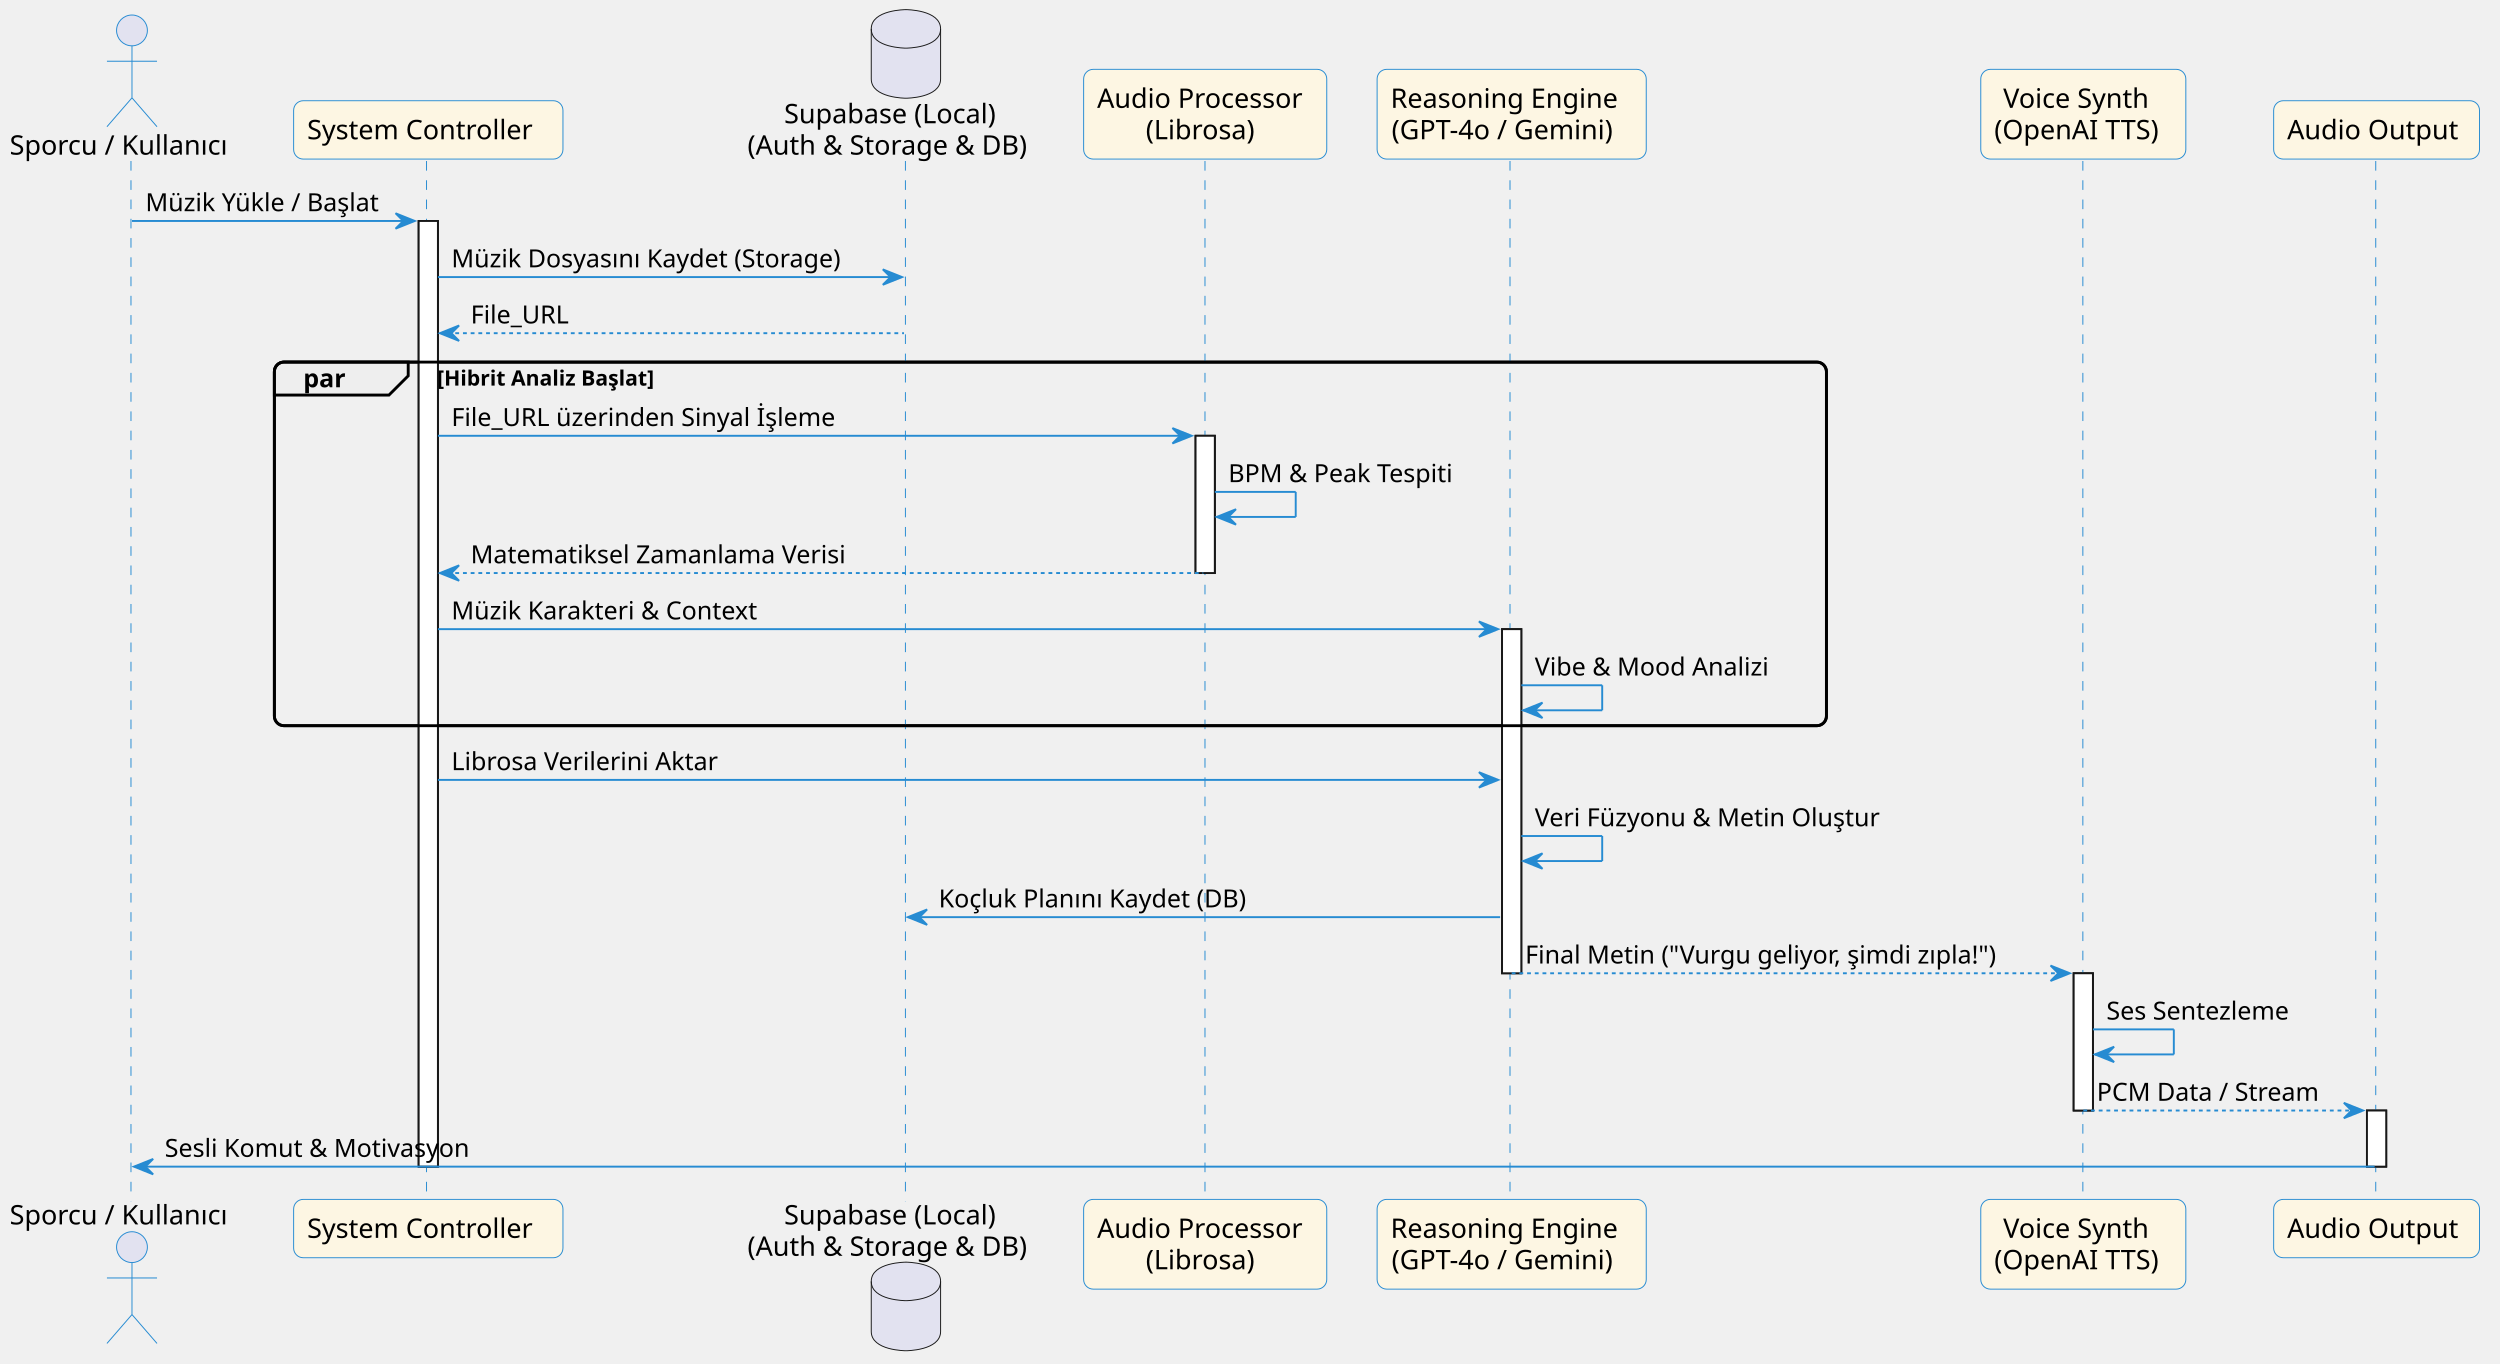
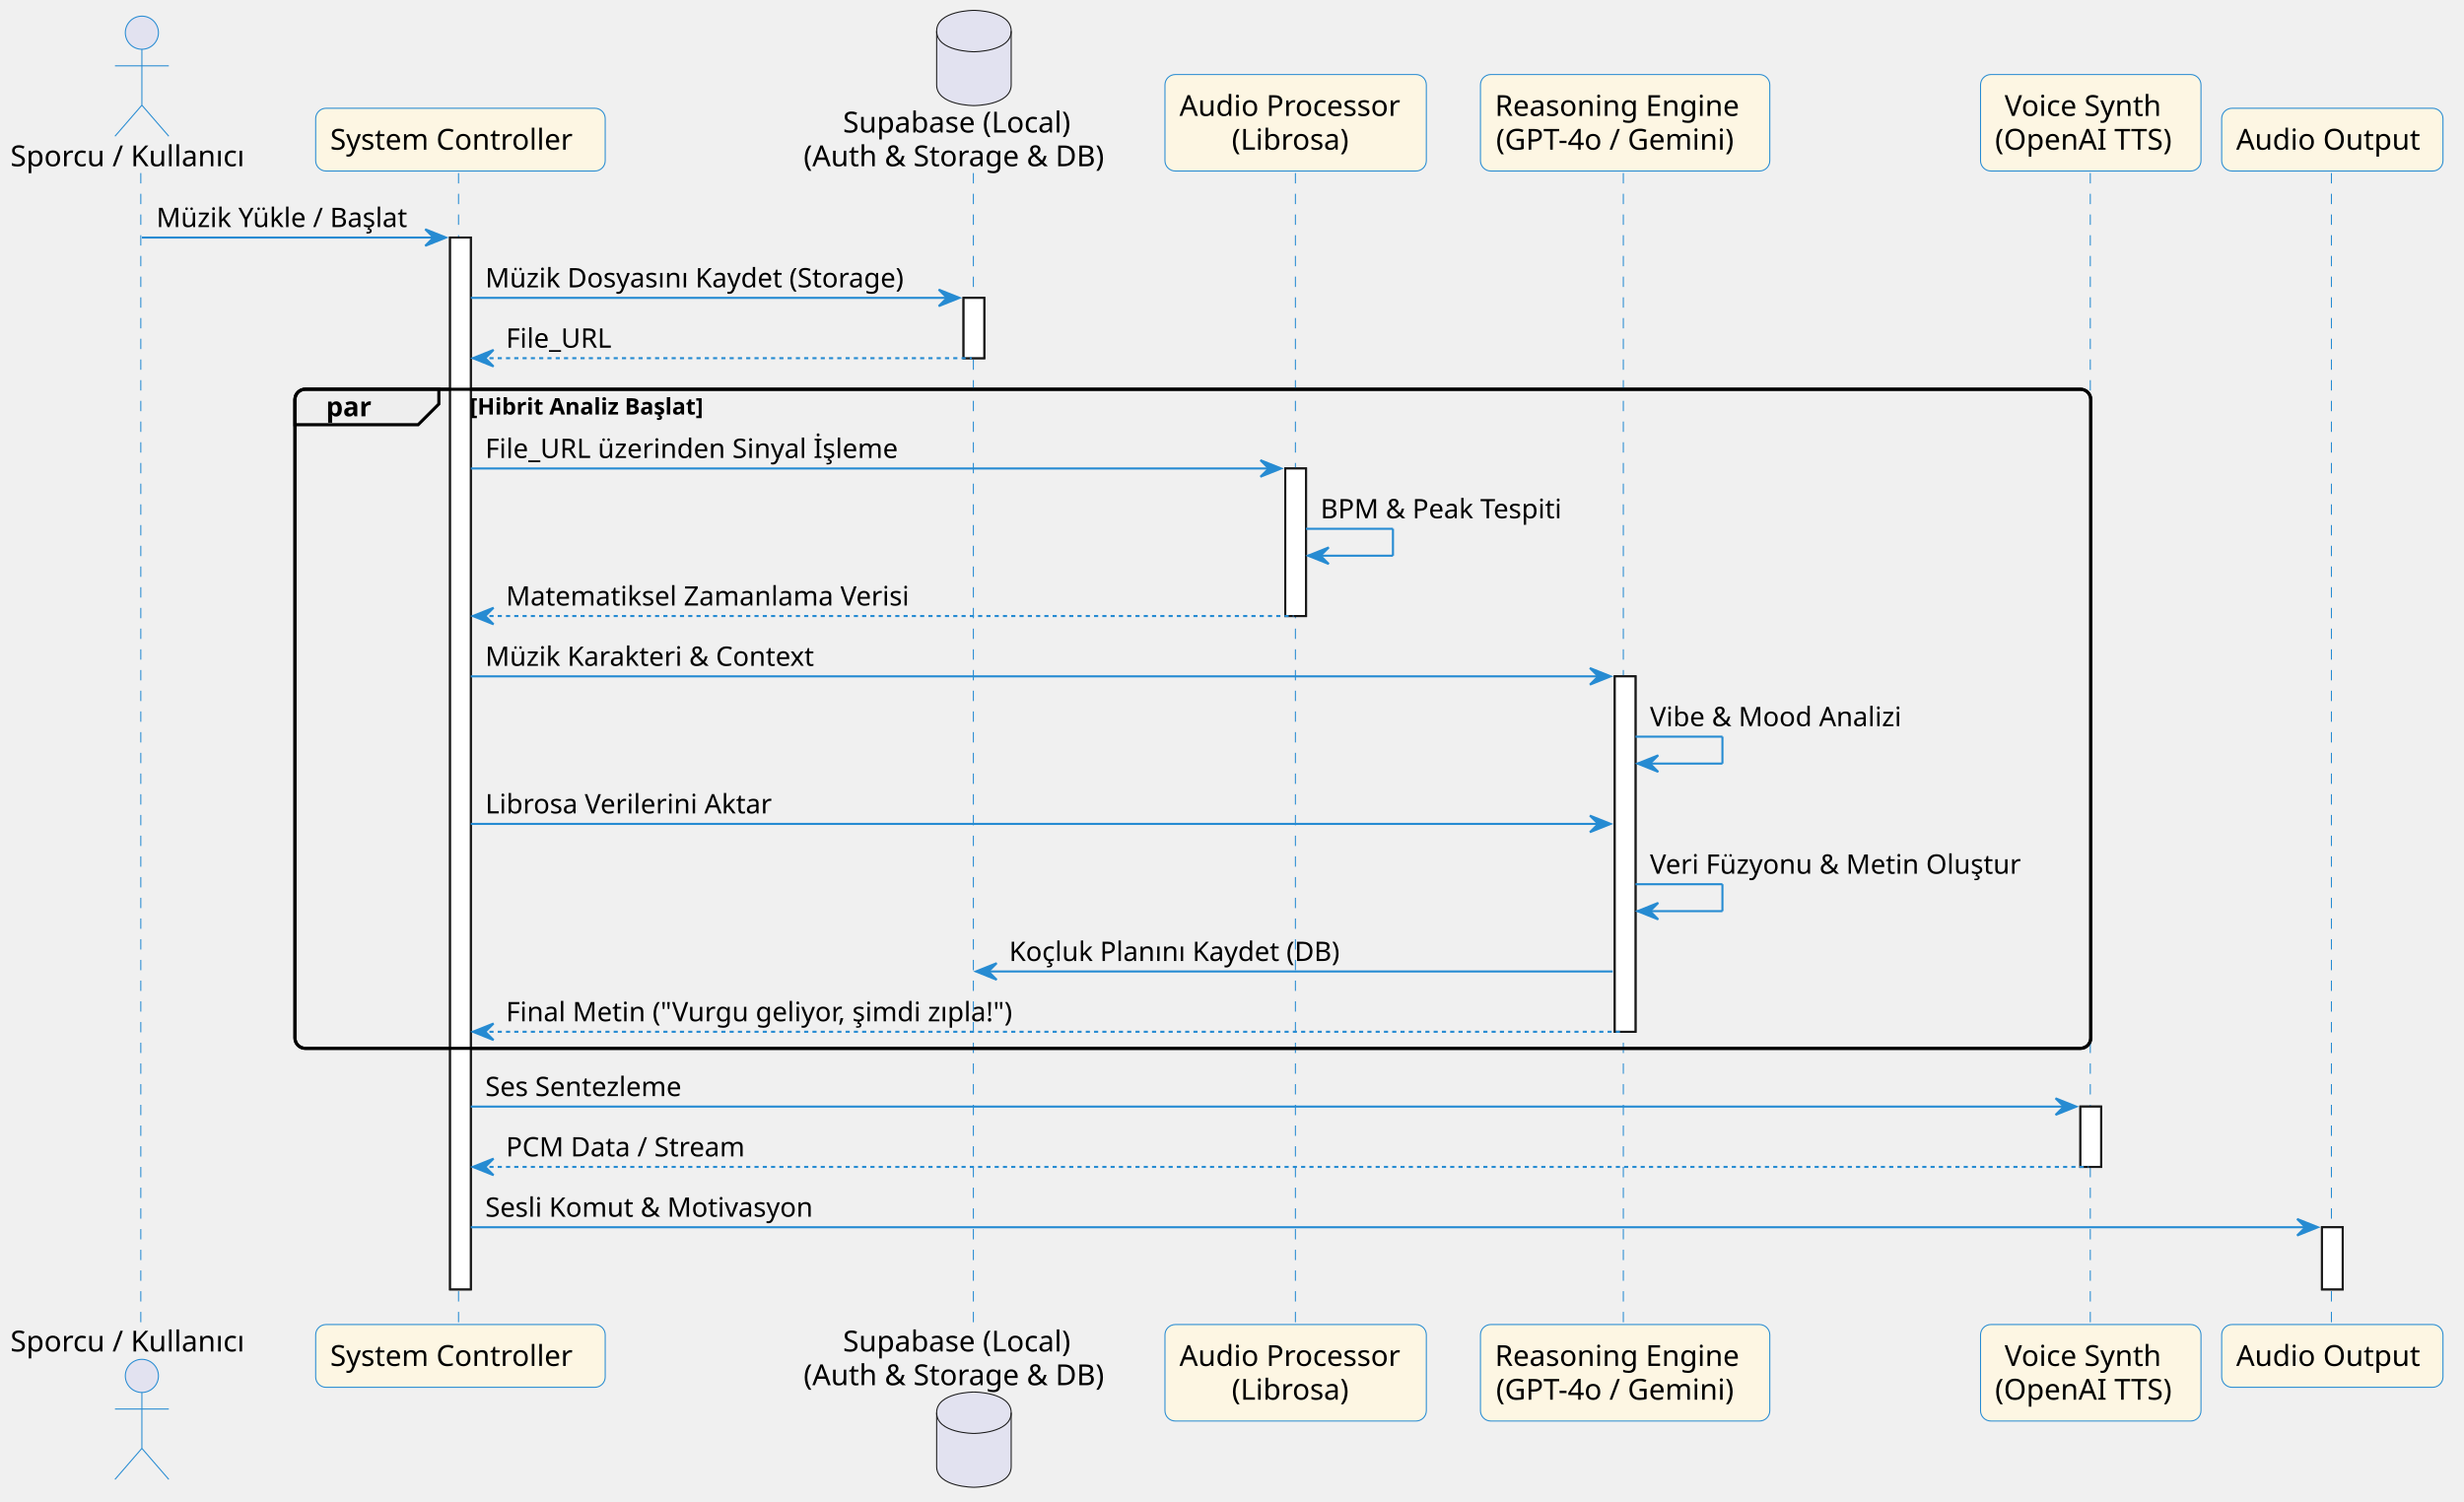
- <svg xmlns="http://www.w3.org/2000/svg" contentStyleType="text/css" data-diagram-type="SEQUENCE" height="708px" preserveAspectRatio="none" style="width:1298px;height:708px;background:#FFFFFF;" version="1.1" viewBox="0 0 1298 708" width="1298px" zoomAndPan="magnify">
+ <svg xmlns="http://www.w3.org/2000/svg" contentStyleType="text/css" data-diagram-type="SEQUENCE" height="725px" preserveAspectRatio="none" style="width:1190px;height:725px;background:#FFFFFF;" version="1.1" viewBox="0 0 1190 725" width="1190px" zoomAndPan="magnify">
  <defs />
  <g>
    <g>
-       <rect fill="#FFFFFF" height="490.992" style="stroke:#181818;stroke-width:1;" width="10" x="217.37" y="114.727" />
+       <rect fill="#FFFFFF" height="507.992" style="stroke:#181818;stroke-width:1;" width="10" x="217.37" y="114.727" />
+     </g>
+     <g>
+       <rect fill="#FFFFFF" height="29.133" style="stroke:#181818;stroke-width:1;" width="10" x="465.357" y="143.859" />
    </g>
    <g>
      <rect fill="#FFFFFF" height="71.266" style="stroke:#181818;stroke-width:1;" width="10" x="620.736" y="226.258" />
    </g>
    <g>
-       <rect fill="#FFFFFF" height="178.664" style="stroke:#181818;stroke-width:1;" width="10" x="779.861" y="326.656" />
-     </g>
-     <g>
-       <rect fill="#FFFFFF" height="71.266" style="stroke:#181818;stroke-width:1;" width="10" x="1076.65" y="505.32" />
-     </g>
-     <g>
-       <rect fill="#FFFFFF" height="29.133" style="stroke:#181818;stroke-width:1;" width="10" x="1228.921" y="576.586" />
-     </g>
-     <rect fill="none" height="188.797" rx="5" ry="5" style="stroke:#000000;stroke-width:1.5;" width="805.829" x="142.455" y="187.992" />
-     <g class="participant-lifeline" data-entity-uid="part1" data-qualified-name="User" data-source-line="11" id="part1-lifeline">
-       <g>
-         <rect fill="#000000" fill-opacity="0" height="540.125" width="8" x="64.522" y="83.594" />
-         <line style="stroke:#268BD2;stroke-width:0.5;stroke-dasharray:5,5;" x1="68" x2="68" y1="83.594" y2="623.719" />
-       </g>
-     </g>
-     <g class="participant-lifeline" data-entity-uid="part2" data-qualified-name="System" data-source-line="12" id="part2-lifeline">
-       <g>
-         <rect fill="#000000" fill-opacity="0" height="540.125" width="8" x="218.37" y="83.594" />
-         <line style="stroke:#268BD2;stroke-width:0.5;stroke-dasharray:5,5;" x1="221.455" x2="221.455" y1="83.594" y2="623.719" />
-       </g>
-     </g>
-     <g class="participant-lifeline" data-entity-uid="part3" data-qualified-name="Supabase" data-source-line="13" id="part3-lifeline">
-       <g>
-         <rect fill="#000000" fill-opacity="0" height="540.125" width="8" x="466.357" y="83.594" />
-         <line style="stroke:#268BD2;stroke-width:0.5;stroke-dasharray:5,5;" x1="470.091" x2="470.091" y1="83.594" y2="623.719" />
-       </g>
-     </g>
-     <g class="participant-lifeline" data-entity-uid="part4" data-qualified-name="Librosa" data-source-line="14" id="part4-lifeline">
-       <g>
-         <rect fill="#000000" fill-opacity="0" height="540.125" width="8" x="621.736" y="83.594" />
-         <line style="stroke:#268BD2;stroke-width:0.5;stroke-dasharray:5,5;" x1="625.624" x2="625.624" y1="83.594" y2="623.719" />
-       </g>
-     </g>
-     <g class="participant-lifeline" data-entity-uid="part5" data-qualified-name="LLM" data-source-line="15" id="part5-lifeline">
-       <g>
-         <rect fill="#000000" fill-opacity="0" height="540.125" width="8" x="780.861" y="83.594" />
-         <line style="stroke:#268BD2;stroke-width:0.5;stroke-dasharray:5,5;" x1="783.995" x2="783.995" y1="83.594" y2="623.719" />
-       </g>
-     </g>
-     <g class="participant-lifeline" data-entity-uid="part6" data-qualified-name="TTS" data-source-line="16" id="part6-lifeline">
-       <g>
-         <rect fill="#000000" fill-opacity="0" height="540.125" width="8" x="1077.65" y="83.594" />
-         <line style="stroke:#268BD2;stroke-width:0.5;stroke-dasharray:5,5;" x1="1081.418" x2="1081.418" y1="83.594" y2="623.719" />
-       </g>
-     </g>
-     <g class="participant-lifeline" data-entity-uid="part7" data-qualified-name="Audio" data-source-line="17" id="part7-lifeline">
-       <g>
-         <rect fill="#000000" fill-opacity="0" height="540.125" width="8" x="1229.921" y="83.594" />
-         <line style="stroke:#268BD2;stroke-width:0.5;stroke-dasharray:5,5;" x1="1233.485" x2="1233.485" y1="83.594" y2="623.719" />
-       </g>
-     </g>
-     <g class="participant participant-head" data-entity-uid="part1" data-qualified-name="User" data-source-line="11" id="part1-head">
+       <rect fill="#FFFFFF" height="171.664" style="stroke:#181818;stroke-width:1;" width="10" x="779.861" y="326.656" />
+     </g>
+     <g>
+       <rect fill="#FFFFFF" height="29.133" style="stroke:#181818;stroke-width:1;" width="10" x="1004.742" y="534.453" />
+     </g>
+     <g>
+       <rect fill="#FFFFFF" height="30" style="stroke:#181818;stroke-width:1;" width="10" x="1121.41" y="592.719" />
+     </g>
+     <rect fill="none" height="318.328" rx="5" ry="5" style="stroke:#000000;stroke-width:1.5;" width="867.287" x="142.455" y="187.992" />
+     <g class="participant-lifeline" data-entity-uid="part1" data-qualified-name="User" data-source-line="12" id="part1-lifeline">
+       <g>
+         <rect fill="#000000" fill-opacity="0" height="557.125" width="8" x="64.522" y="83.594" />
+         <line style="stroke:#268BD2;stroke-width:0.5;stroke-dasharray:5,5;" x1="68" x2="68" y1="83.594" y2="640.719" />
+       </g>
+     </g>
+     <g class="participant-lifeline" data-entity-uid="part2" data-qualified-name="App" data-source-line="13" id="part2-lifeline">
+       <g>
+         <rect fill="#000000" fill-opacity="0" height="557.125" width="8" x="218.37" y="83.594" />
+         <line style="stroke:#268BD2;stroke-width:0.5;stroke-dasharray:5,5;" x1="221.455" x2="221.455" y1="83.594" y2="640.719" />
+       </g>
+     </g>
+     <g class="participant-lifeline" data-entity-uid="part3" data-qualified-name="Supabase" data-source-line="14" id="part3-lifeline">
+       <g>
+         <rect fill="#000000" fill-opacity="0" height="557.125" width="8" x="466.357" y="83.594" />
+         <line style="stroke:#268BD2;stroke-width:0.5;stroke-dasharray:5,5;" x1="470.091" x2="470.091" y1="83.594" y2="640.719" />
+       </g>
+     </g>
+     <g class="participant-lifeline" data-entity-uid="part4" data-qualified-name="Librosa" data-source-line="15" id="part4-lifeline">
+       <g>
+         <rect fill="#000000" fill-opacity="0" height="557.125" width="8" x="621.736" y="83.594" />
+         <line style="stroke:#268BD2;stroke-width:0.5;stroke-dasharray:5,5;" x1="625.624" x2="625.624" y1="83.594" y2="640.719" />
+       </g>
+     </g>
+     <g class="participant-lifeline" data-entity-uid="part5" data-qualified-name="LLM" data-source-line="16" id="part5-lifeline">
+       <g>
+         <rect fill="#000000" fill-opacity="0" height="557.125" width="8" x="780.861" y="83.594" />
+         <line style="stroke:#268BD2;stroke-width:0.5;stroke-dasharray:5,5;" x1="783.995" x2="783.995" y1="83.594" y2="640.719" />
+       </g>
+     </g>
+     <g class="participant-lifeline" data-entity-uid="part6" data-qualified-name="TTS" data-source-line="17" id="part6-lifeline">
+       <g>
+         <rect fill="#000000" fill-opacity="0" height="557.125" width="8" x="1005.742" y="83.594" />
+         <line style="stroke:#268BD2;stroke-width:0.5;stroke-dasharray:5,5;" x1="1009.51" x2="1009.51" y1="83.594" y2="640.719" />
+       </g>
+     </g>
+     <g class="participant-lifeline" data-entity-uid="part7" data-qualified-name="Audio" data-source-line="18" id="part7-lifeline">
+       <g>
+         <rect fill="#000000" fill-opacity="0" height="557.125" width="8" x="1122.41" y="83.594" />
+         <line style="stroke:#268BD2;stroke-width:0.5;stroke-dasharray:5,5;" x1="1125.973" x2="1125.973" y1="83.594" y2="640.719" />
+       </g>
+     </g>
+     <g class="participant participant-head" data-entity-uid="part1" data-qualified-name="User" data-source-line="12" id="part1-head">
      <text fill="#000000" font-family="sans-serif" font-size="14" lengthAdjust="spacing" textLength="121.044" x="5" y="80.292">Sporcu / Kullanıcı</text>
      <ellipse cx="68.522" cy="15.797" fill="#E2E2F0" rx="8" ry="8" style="stroke:#268BD2;stroke-width:0.5;" />
      <path d="M68.522,23.797 L68.522,50.797 M55.522,31.797 L81.522,31.797 M68.522,50.797 L55.522,65.797 M68.522,50.797 L81.522,65.797" fill="none" style="stroke:#268BD2;stroke-width:0.5;" />
    </g>
-     <g class="participant participant-tail" data-entity-uid="part1" data-qualified-name="User" data-source-line="11" id="part1-tail">
-       <text fill="#000000" font-family="sans-serif" font-size="14" lengthAdjust="spacing" textLength="121.044" x="5" y="635.714">Sporcu / Kullanıcı</text>
-       <ellipse cx="68.522" cy="647.516" fill="#E2E2F0" rx="8" ry="8" style="stroke:#268BD2;stroke-width:0.5;" />
-       <path d="M68.522,655.516 L68.522,682.516 M55.522,663.516 L81.522,663.516 M68.522,682.516 L55.522,697.516 M68.522,682.516 L81.522,697.516" fill="none" style="stroke:#268BD2;stroke-width:0.5;" />
-     </g>
-     <g class="participant participant-head" data-entity-uid="part2" data-qualified-name="System" data-source-line="12" id="part2-head">
+     <g class="participant participant-tail" data-entity-uid="part1" data-qualified-name="User" data-source-line="12" id="part1-tail">
+       <text fill="#000000" font-family="sans-serif" font-size="14" lengthAdjust="spacing" textLength="121.044" x="5" y="652.714">Sporcu / Kullanıcı</text>
+       <ellipse cx="68.522" cy="664.516" fill="#E2E2F0" rx="8" ry="8" style="stroke:#268BD2;stroke-width:0.5;" />
+       <path d="M68.522,672.516 L68.522,699.516 M55.522,680.516 L81.522,680.516 M68.522,699.516 L55.522,714.516 M68.522,699.516 L81.522,714.516" fill="none" style="stroke:#268BD2;stroke-width:0.5;" />
+     </g>
+     <g class="participant participant-head" data-entity-uid="part2" data-qualified-name="App" data-source-line="13" id="part2-head">
      <rect fill="#FDF6E3" height="30.297" rx="5" ry="5" style="stroke:#268BD2;stroke-width:0.5;" width="139.829" x="152.455" y="52.297" />
      <text fill="#000000" font-family="sans-serif" font-size="14" lengthAdjust="spacing" textLength="125.829" x="159.455" y="72.292">System Controller</text>
    </g>
-     <g class="participant participant-tail" data-entity-uid="part2" data-qualified-name="System" data-source-line="12" id="part2-tail">
-       <rect fill="#FDF6E3" height="30.297" rx="5" ry="5" style="stroke:#268BD2;stroke-width:0.5;" width="139.829" x="152.455" y="622.719" />
-       <text fill="#000000" font-family="sans-serif" font-size="14" lengthAdjust="spacing" textLength="125.829" x="159.455" y="642.714">System Controller</text>
-     </g>
-     <g class="participant participant-head" data-entity-uid="part3" data-qualified-name="Supabase" data-source-line="13" id="part3-head">
+     <g class="participant participant-tail" data-entity-uid="part2" data-qualified-name="App" data-source-line="13" id="part2-tail">
+       <rect fill="#FDF6E3" height="30.297" rx="5" ry="5" style="stroke:#268BD2;stroke-width:0.5;" width="139.829" x="152.455" y="639.719" />
+       <text fill="#000000" font-family="sans-serif" font-size="14" lengthAdjust="spacing" textLength="125.829" x="159.455" y="659.714">System Controller</text>
+     </g>
+     <g class="participant participant-head" data-entity-uid="part3" data-qualified-name="Supabase" data-source-line="14" id="part3-head">
      <text fill="#000000" font-family="sans-serif" font-size="14" lengthAdjust="spacing" textLength="120.504" x="407.106" y="63.995">Supabase (Local)</text>
      <text fill="#000000" font-family="sans-serif" font-size="14" lengthAdjust="spacing" textLength="158.532" x="388.091" y="80.292">(Auth &amp; Storage &amp; DB)</text>
      <path d="M452.357,15 C452.357,5 470.357,5 470.357,5 C470.357,5 488.357,5 488.357,15 L488.357,41 C488.357,51 470.357,51 470.357,51 C470.357,51 452.357,51 452.357,41 L452.357,15" fill="#E2E2F0" style="stroke:#181818;stroke-width:0.5;" />
      <path d="M452.357,15 C452.357,25 470.357,25 470.357,25 C470.357,25 488.357,25 488.357,15" fill="none" style="stroke:#181818;stroke-width:0.5;" />
    </g>
-     <g class="participant participant-tail" data-entity-uid="part3" data-qualified-name="Supabase" data-source-line="13" id="part3-tail">
-       <text fill="#000000" font-family="sans-serif" font-size="14" lengthAdjust="spacing" textLength="120.504" x="407.106" y="635.714">Supabase (Local)</text>
-       <text fill="#000000" font-family="sans-serif" font-size="14" lengthAdjust="spacing" textLength="158.532" x="388.091" y="652.011">(Auth &amp; Storage &amp; DB)</text>
-       <path d="M452.357,665.312 C452.357,655.312 470.357,655.312 470.357,655.312 C470.357,655.312 488.357,655.312 488.357,665.312 L488.357,691.312 C488.357,701.312 470.357,701.312 470.357,701.312 C470.357,701.312 452.357,701.312 452.357,691.312 L452.357,665.312" fill="#E2E2F0" style="stroke:#181818;stroke-width:0.5;" />
-       <path d="M452.357,665.312 C452.357,675.312 470.357,675.312 470.357,675.312 C470.357,675.312 488.357,675.312 488.357,665.312" fill="none" style="stroke:#181818;stroke-width:0.5;" />
-     </g>
-     <g class="participant participant-head" data-entity-uid="part4" data-qualified-name="Librosa" data-source-line="14" id="part4-head">
+     <g class="participant participant-tail" data-entity-uid="part3" data-qualified-name="Supabase" data-source-line="14" id="part3-tail">
+       <text fill="#000000" font-family="sans-serif" font-size="14" lengthAdjust="spacing" textLength="120.504" x="407.106" y="652.714">Supabase (Local)</text>
+       <text fill="#000000" font-family="sans-serif" font-size="14" lengthAdjust="spacing" textLength="158.532" x="388.091" y="669.011">(Auth &amp; Storage &amp; DB)</text>
+       <path d="M452.357,682.312 C452.357,672.312 470.357,672.312 470.357,672.312 C470.357,672.312 488.357,672.312 488.357,682.312 L488.357,708.312 C488.357,718.312 470.357,718.312 470.357,718.312 C470.357,718.312 452.357,718.312 452.357,708.312 L452.357,682.312" fill="#E2E2F0" style="stroke:#181818;stroke-width:0.5;" />
+       <path d="M452.357,682.312 C452.357,692.312 470.357,692.312 470.357,692.312 C470.357,692.312 488.357,692.312 488.357,682.312" fill="none" style="stroke:#181818;stroke-width:0.5;" />
+     </g>
+     <g class="participant participant-head" data-entity-uid="part4" data-qualified-name="Librosa" data-source-line="15" id="part4-head">
      <rect fill="#FDF6E3" height="46.594" rx="5" ry="5" style="stroke:#268BD2;stroke-width:0.5;" width="126.226" x="562.624" y="36" />
      <text fill="#000000" font-family="sans-serif" font-size="14" lengthAdjust="spacing" textLength="112.226" x="569.624" y="55.995">Audio Processor</text>
      <text fill="#000000" font-family="sans-serif" font-size="14" lengthAdjust="spacing" textLength="61.694" x="594.889" y="72.292">(Librosa)</text>
    </g>
-     <g class="participant participant-tail" data-entity-uid="part4" data-qualified-name="Librosa" data-source-line="14" id="part4-tail">
-       <rect fill="#FDF6E3" height="46.594" rx="5" ry="5" style="stroke:#268BD2;stroke-width:0.5;" width="126.226" x="562.624" y="622.719" />
-       <text fill="#000000" font-family="sans-serif" font-size="14" lengthAdjust="spacing" textLength="112.226" x="569.624" y="642.714">Audio Processor</text>
-       <text fill="#000000" font-family="sans-serif" font-size="14" lengthAdjust="spacing" textLength="61.694" x="594.889" y="659.011">(Librosa)</text>
-     </g>
-     <g class="participant participant-head" data-entity-uid="part5" data-qualified-name="LLM" data-source-line="15" id="part5-head">
+     <g class="participant participant-tail" data-entity-uid="part4" data-qualified-name="Librosa" data-source-line="15" id="part4-tail">
+       <rect fill="#FDF6E3" height="46.594" rx="5" ry="5" style="stroke:#268BD2;stroke-width:0.5;" width="126.226" x="562.624" y="639.719" />
+       <text fill="#000000" font-family="sans-serif" font-size="14" lengthAdjust="spacing" textLength="112.226" x="569.624" y="659.714">Audio Processor</text>
+       <text fill="#000000" font-family="sans-serif" font-size="14" lengthAdjust="spacing" textLength="61.694" x="594.889" y="676.011">(Librosa)</text>
+     </g>
+     <g class="participant participant-head" data-entity-uid="part5" data-qualified-name="LLM" data-source-line="16" id="part5-head">
      <rect fill="#FDF6E3" height="46.594" rx="5" ry="5" style="stroke:#268BD2;stroke-width:0.5;" width="139.733" x="714.995" y="36" />
      <text fill="#000000" font-family="sans-serif" font-size="14" lengthAdjust="spacing" textLength="125.733" x="721.995" y="55.995">Reasoning Engine</text>
      <text fill="#000000" font-family="sans-serif" font-size="14" lengthAdjust="spacing" textLength="124.66" x="722.531" y="72.292">(GPT-4o / Gemini)</text>
    </g>
-     <g class="participant participant-tail" data-entity-uid="part5" data-qualified-name="LLM" data-source-line="15" id="part5-tail">
-       <rect fill="#FDF6E3" height="46.594" rx="5" ry="5" style="stroke:#268BD2;stroke-width:0.5;" width="139.733" x="714.995" y="622.719" />
-       <text fill="#000000" font-family="sans-serif" font-size="14" lengthAdjust="spacing" textLength="125.733" x="721.995" y="642.714">Reasoning Engine</text>
-       <text fill="#000000" font-family="sans-serif" font-size="14" lengthAdjust="spacing" textLength="124.66" x="722.531" y="659.011">(GPT-4o / Gemini)</text>
-     </g>
-     <g class="participant participant-head" data-entity-uid="part6" data-qualified-name="TTS" data-source-line="16" id="part6-head">
-       <rect fill="#FDF6E3" height="46.594" rx="5" ry="5" style="stroke:#268BD2;stroke-width:0.5;" width="106.463" x="1028.418" y="36" />
-       <text fill="#000000" font-family="sans-serif" font-size="14" lengthAdjust="spacing" textLength="83.2" x="1040.05" y="55.995">Voice Synth</text>
-       <text fill="#000000" font-family="sans-serif" font-size="14" lengthAdjust="spacing" textLength="92.463" x="1035.418" y="72.292">(OpenAI TTS)</text>
-     </g>
-     <g class="participant participant-tail" data-entity-uid="part6" data-qualified-name="TTS" data-source-line="16" id="part6-tail">
-       <rect fill="#FDF6E3" height="46.594" rx="5" ry="5" style="stroke:#268BD2;stroke-width:0.5;" width="106.463" x="1028.418" y="622.719" />
-       <text fill="#000000" font-family="sans-serif" font-size="14" lengthAdjust="spacing" textLength="83.2" x="1040.05" y="642.714">Voice Synth</text>
-       <text fill="#000000" font-family="sans-serif" font-size="14" lengthAdjust="spacing" textLength="92.463" x="1035.418" y="659.011">(OpenAI TTS)</text>
-     </g>
-     <g class="participant participant-head" data-entity-uid="part7" data-qualified-name="Audio" data-source-line="17" id="part7-head">
-       <rect fill="#FDF6E3" height="30.297" rx="5" ry="5" style="stroke:#268BD2;stroke-width:0.5;" width="106.873" x="1180.485" y="52.297" />
-       <text fill="#000000" font-family="sans-serif" font-size="14" lengthAdjust="spacing" textLength="92.873" x="1187.485" y="72.292">Audio Output</text>
-     </g>
-     <g class="participant participant-tail" data-entity-uid="part7" data-qualified-name="Audio" data-source-line="17" id="part7-tail">
-       <rect fill="#FDF6E3" height="30.297" rx="5" ry="5" style="stroke:#268BD2;stroke-width:0.5;" width="106.873" x="1180.485" y="622.719" />
-       <text fill="#000000" font-family="sans-serif" font-size="14" lengthAdjust="spacing" textLength="92.873" x="1187.485" y="642.714">Audio Output</text>
-     </g>
-     <g>
-       <rect fill="#FFFFFF" height="490.992" style="stroke:#181818;stroke-width:1;" width="10" x="217.37" y="114.727" />
+     <g class="participant participant-tail" data-entity-uid="part5" data-qualified-name="LLM" data-source-line="16" id="part5-tail">
+       <rect fill="#FDF6E3" height="46.594" rx="5" ry="5" style="stroke:#268BD2;stroke-width:0.5;" width="139.733" x="714.995" y="639.719" />
+       <text fill="#000000" font-family="sans-serif" font-size="14" lengthAdjust="spacing" textLength="125.733" x="721.995" y="659.714">Reasoning Engine</text>
+       <text fill="#000000" font-family="sans-serif" font-size="14" lengthAdjust="spacing" textLength="124.66" x="722.531" y="676.011">(GPT-4o / Gemini)</text>
+     </g>
+     <g class="participant participant-head" data-entity-uid="part6" data-qualified-name="TTS" data-source-line="17" id="part6-head">
+       <rect fill="#FDF6E3" height="46.594" rx="5" ry="5" style="stroke:#268BD2;stroke-width:0.5;" width="106.463" x="956.51" y="36" />
+       <text fill="#000000" font-family="sans-serif" font-size="14" lengthAdjust="spacing" textLength="83.2" x="968.142" y="55.995">Voice Synth</text>
+       <text fill="#000000" font-family="sans-serif" font-size="14" lengthAdjust="spacing" textLength="92.463" x="963.51" y="72.292">(OpenAI TTS)</text>
+     </g>
+     <g class="participant participant-tail" data-entity-uid="part6" data-qualified-name="TTS" data-source-line="17" id="part6-tail">
+       <rect fill="#FDF6E3" height="46.594" rx="5" ry="5" style="stroke:#268BD2;stroke-width:0.5;" width="106.463" x="956.51" y="639.719" />
+       <text fill="#000000" font-family="sans-serif" font-size="14" lengthAdjust="spacing" textLength="83.2" x="968.142" y="659.714">Voice Synth</text>
+       <text fill="#000000" font-family="sans-serif" font-size="14" lengthAdjust="spacing" textLength="92.463" x="963.51" y="676.011">(OpenAI TTS)</text>
+     </g>
+     <g class="participant participant-head" data-entity-uid="part7" data-qualified-name="Audio" data-source-line="18" id="part7-head">
+       <rect fill="#FDF6E3" height="30.297" rx="5" ry="5" style="stroke:#268BD2;stroke-width:0.5;" width="106.873" x="1072.973" y="52.297" />
+       <text fill="#000000" font-family="sans-serif" font-size="14" lengthAdjust="spacing" textLength="92.873" x="1079.973" y="72.292">Audio Output</text>
+     </g>
+     <g class="participant participant-tail" data-entity-uid="part7" data-qualified-name="Audio" data-source-line="18" id="part7-tail">
+       <rect fill="#FDF6E3" height="30.297" rx="5" ry="5" style="stroke:#268BD2;stroke-width:0.5;" width="106.873" x="1072.973" y="639.719" />
+       <text fill="#000000" font-family="sans-serif" font-size="14" lengthAdjust="spacing" textLength="92.873" x="1079.973" y="659.714">Audio Output</text>
+     </g>
+     <g>
+       <rect fill="#FFFFFF" height="507.992" style="stroke:#181818;stroke-width:1;" width="10" x="217.37" y="114.727" />
+     </g>
+     <g>
+       <rect fill="#FFFFFF" height="29.133" style="stroke:#181818;stroke-width:1;" width="10" x="465.357" y="143.859" />
    </g>
    <g>
      <rect fill="#FFFFFF" height="71.266" style="stroke:#181818;stroke-width:1;" width="10" x="620.736" y="226.258" />
    </g>
    <g>
-       <rect fill="#FFFFFF" height="178.664" style="stroke:#181818;stroke-width:1;" width="10" x="779.861" y="326.656" />
-     </g>
-     <g>
-       <rect fill="#FFFFFF" height="71.266" style="stroke:#181818;stroke-width:1;" width="10" x="1076.65" y="505.32" />
-     </g>
-     <g>
-       <rect fill="#FFFFFF" height="29.133" style="stroke:#181818;stroke-width:1;" width="10" x="1228.921" y="576.586" />
-     </g>
-     <g class="message" data-entity-1="part1" data-entity-2="part2" data-source-line="19" id="msg1">
+       <rect fill="#FFFFFF" height="171.664" style="stroke:#181818;stroke-width:1;" width="10" x="779.861" y="326.656" />
+     </g>
+     <g>
+       <rect fill="#FFFFFF" height="29.133" style="stroke:#181818;stroke-width:1;" width="10" x="1004.742" y="534.453" />
+     </g>
+     <g>
+       <rect fill="#FFFFFF" height="30" style="stroke:#181818;stroke-width:1;" width="10" x="1121.41" y="592.719" />
+     </g>
+     <g class="message" data-entity-1="part1" data-entity-2="part2" data-source-line="20" id="msg1">
      <polygon fill="#268BD2" points="205.37,110.727,215.37,114.727,205.37,118.727,209.37,114.727" style="stroke:#268BD2;stroke-width:1;" />
      <line style="stroke:#268BD2;stroke-width:1;" x1="68.522" x2="211.37" y1="114.727" y2="114.727" />
      <text fill="#000000" font-family="sans-serif" font-size="13" lengthAdjust="spacing" textLength="129.848" x="75.522" y="109.661">Müzik Yükle / Başlat</text>
    </g>
    <g class="message" data-entity-1="part2" data-entity-2="part3" data-source-line="22" id="msg2">
-       <polygon fill="#268BD2" points="458.357,139.859,468.357,143.859,458.357,147.859,462.357,143.859" style="stroke:#268BD2;stroke-width:1;" />
-       <line style="stroke:#268BD2;stroke-width:1;" x1="227.37" x2="464.357" y1="143.859" y2="143.859" />
+       <polygon fill="#268BD2" points="453.357,139.859,463.357,143.859,453.357,147.859,457.357,143.859" style="stroke:#268BD2;stroke-width:1;" />
+       <line style="stroke:#268BD2;stroke-width:1;" x1="227.37" x2="459.357" y1="143.859" y2="143.859" />
      <text fill="#000000" font-family="sans-serif" font-size="13" lengthAdjust="spacing" textLength="218.988" x="234.37" y="138.793">Müzik Dosyasını Kaydet (Storage)</text>
    </g>
-     <g class="message" data-entity-1="part3" data-entity-2="part2" data-source-line="23" id="msg3">
+     <g class="message" data-entity-1="part3" data-entity-2="part2" data-source-line="24" id="msg3">
      <polygon fill="#268BD2" points="238.37,168.992,228.37,172.992,238.37,176.992,234.37,172.992" style="stroke:#268BD2;stroke-width:1;" />
      <line style="stroke:#268BD2;stroke-width:1;stroke-dasharray:2,2;" x1="232.37" x2="469.357" y1="172.992" y2="172.992" />
      <text fill="#000000" font-family="sans-serif" font-size="13" lengthAdjust="spacing" textLength="54.99" x="244.37" y="167.926">File_URL</text>
    </g>
    <path d="M147.455,187.992 L211.944,187.992 L211.944,195.125 L201.944,205.125 L142.455,205.125 L142.455,192.992 A5,5 0 0 1 147.455,187.992" fill="#EEEEEE" style="stroke:#000000;stroke-width:1.5;" />
-     <rect fill="none" height="188.797" rx="5" ry="5" style="stroke:#000000;stroke-width:1.5;" width="805.829" x="142.455" y="187.992" />
+     <rect fill="none" height="318.328" rx="5" ry="5" style="stroke:#000000;stroke-width:1.5;" width="867.287" x="142.455" y="187.992" />
    <text fill="#000000" font-family="sans-serif" font-size="13" font-weight="700" lengthAdjust="spacing" textLength="24.489" x="157.455" y="201.059">par</text>
    <text fill="#000000" font-family="sans-serif" font-size="11" font-weight="700" lengthAdjust="spacing" textLength="129.535" x="226.944" y="200.203">[Hibrit Analiz Başlat]</text>
-     <g class="message" data-entity-1="part2" data-entity-2="part4" data-source-line="26" id="msg4">
+     <g class="message" data-entity-1="part2" data-entity-2="part4" data-source-line="28" id="msg4">
      <polygon fill="#268BD2" points="608.736,222.258,618.736,226.258,608.736,230.258,612.736,226.258" style="stroke:#268BD2;stroke-width:1;" />
      <line style="stroke:#268BD2;stroke-width:1;" x1="227.37" x2="614.736" y1="226.258" y2="226.258" />
      <text fill="#000000" font-family="sans-serif" font-size="13" lengthAdjust="spacing" textLength="214.386" x="234.37" y="221.192">File_URL üzerinden Sinyal İşleme</text>
    </g>
-     <g class="message" data-entity-1="part4" data-entity-2="part4" data-source-line="28" id="msg5">
+     <g class="message" data-entity-1="part4" data-entity-2="part4" data-source-line="30" id="msg5">
      <line style="stroke:#268BD2;stroke-width:1;" x1="630.736" x2="672.736" y1="255.391" y2="255.391" />
      <line style="stroke:#268BD2;stroke-width:1;" x1="672.736" x2="672.736" y1="255.391" y2="268.391" />
      <line style="stroke:#268BD2;stroke-width:1;" x1="631.736" x2="672.736" y1="268.391" y2="268.391" />
      <polygon fill="#268BD2" points="641.736,264.391,631.736,268.391,641.736,272.391,637.736,268.391" style="stroke:#268BD2;stroke-width:1;" />
      <text fill="#000000" font-family="sans-serif" font-size="13" lengthAdjust="spacing" textLength="125.125" x="637.736" y="250.325">BPM &amp; Peak Tespiti</text>
    </g>
-     <g class="message" data-entity-1="part4" data-entity-2="part2" data-source-line="29" id="msg6">
+     <g class="message" data-entity-1="part4" data-entity-2="part2" data-source-line="31" id="msg6">
      <polygon fill="#268BD2" points="238.37,293.523,228.37,297.523,238.37,301.523,234.37,297.523" style="stroke:#268BD2;stroke-width:1;" />
      <line style="stroke:#268BD2;stroke-width:1;stroke-dasharray:2,2;" x1="232.37" x2="624.736" y1="297.523" y2="297.523" />
      <text fill="#000000" font-family="sans-serif" font-size="13" lengthAdjust="spacing" textLength="209.974" x="244.37" y="292.457">Matematiksel Zamanlama Verisi</text>
    </g>
-     <g class="message" data-entity-1="part2" data-entity-2="part5" data-source-line="32" id="msg7">
+     <g class="message" data-entity-1="part2" data-entity-2="part5" data-source-line="34" id="msg7">
      <polygon fill="#268BD2" points="767.861,322.656,777.861,326.656,767.861,330.656,771.861,326.656" style="stroke:#268BD2;stroke-width:1;" />
      <line style="stroke:#268BD2;stroke-width:1;" x1="227.37" x2="773.861" y1="326.656" y2="326.656" />
      <text fill="#000000" font-family="sans-serif" font-size="13" lengthAdjust="spacing" textLength="170.492" x="234.37" y="321.59">Müzik Karakteri &amp; Context</text>
    </g>
-     <g class="message" data-entity-1="part5" data-entity-2="part5" data-source-line="34" id="msg8">
+     <g class="message" data-entity-1="part5" data-entity-2="part5" data-source-line="36" id="msg8">
      <line style="stroke:#268BD2;stroke-width:1;" x1="789.861" x2="831.861" y1="355.789" y2="355.789" />
      <line style="stroke:#268BD2;stroke-width:1;" x1="831.861" x2="831.861" y1="355.789" y2="368.789" />
      <line style="stroke:#268BD2;stroke-width:1;" x1="790.861" x2="831.861" y1="368.789" y2="368.789" />
      <polygon fill="#268BD2" points="800.861,364.789,790.861,368.789,800.861,372.789,796.861,368.789" style="stroke:#268BD2;stroke-width:1;" />
      <text fill="#000000" font-family="sans-serif" font-size="13" lengthAdjust="spacing" textLength="129.422" x="796.861" y="350.723">Vibe &amp; Mood Analizi</text>
    </g>
    <g class="message" data-entity-1="part2" data-entity-2="part5" data-source-line="37" id="msg9">
-       <polygon fill="#268BD2" points="767.861,400.922,777.861,404.922,767.861,408.922,771.861,404.922" style="stroke:#268BD2;stroke-width:1;" />
-       <line style="stroke:#268BD2;stroke-width:1;" x1="227.37" x2="773.861" y1="404.922" y2="404.922" />
-       <text fill="#000000" font-family="sans-serif" font-size="13" lengthAdjust="spacing" textLength="148.503" x="234.37" y="399.856">Librosa Verilerini Aktar</text>
+       <polygon fill="#268BD2" points="767.861,393.922,777.861,397.922,767.861,401.922,771.861,397.922" style="stroke:#268BD2;stroke-width:1;" />
+       <line style="stroke:#268BD2;stroke-width:1;" x1="227.37" x2="773.861" y1="397.922" y2="397.922" />
+       <text fill="#000000" font-family="sans-serif" font-size="13" lengthAdjust="spacing" textLength="148.503" x="234.37" y="392.856">Librosa Verilerini Aktar</text>
    </g>
    <g class="message" data-entity-1="part5" data-entity-2="part5" data-source-line="38" id="msg10">
-       <line style="stroke:#268BD2;stroke-width:1;" x1="789.861" x2="831.861" y1="434.055" y2="434.055" />
-       <line style="stroke:#268BD2;stroke-width:1;" x1="831.861" x2="831.861" y1="434.055" y2="447.055" />
-       <line style="stroke:#268BD2;stroke-width:1;" x1="790.861" x2="831.861" y1="447.055" y2="447.055" />
-       <polygon fill="#268BD2" points="800.861,443.055,790.861,447.055,800.861,451.055,796.861,447.055" style="stroke:#268BD2;stroke-width:1;" />
-       <text fill="#000000" font-family="sans-serif" font-size="13" lengthAdjust="spacing" textLength="190.88" x="796.861" y="428.989">Veri Füzyonu &amp; Metin Oluştur</text>
+       <line style="stroke:#268BD2;stroke-width:1;" x1="789.861" x2="831.861" y1="427.055" y2="427.055" />
+       <line style="stroke:#268BD2;stroke-width:1;" x1="831.861" x2="831.861" y1="427.055" y2="440.055" />
+       <line style="stroke:#268BD2;stroke-width:1;" x1="790.861" x2="831.861" y1="440.055" y2="440.055" />
+       <polygon fill="#268BD2" points="800.861,436.055,790.861,440.055,800.861,444.055,796.861,440.055" style="stroke:#268BD2;stroke-width:1;" />
+       <text fill="#000000" font-family="sans-serif" font-size="13" lengthAdjust="spacing" textLength="190.88" x="796.861" y="421.989">Veri Füzyonu &amp; Metin Oluştur</text>
    </g>
    <g class="message" data-entity-1="part5" data-entity-2="part3" data-source-line="39" id="msg11">
-       <polygon fill="#268BD2" points="481.357,472.188,471.357,476.188,481.357,480.188,477.357,476.188" style="stroke:#268BD2;stroke-width:1;" />
-       <line style="stroke:#268BD2;stroke-width:1;" x1="475.357" x2="778.861" y1="476.188" y2="476.188" />
-       <text fill="#000000" font-family="sans-serif" font-size="13" lengthAdjust="spacing" textLength="173.126" x="487.357" y="471.122">Koçluk Planını Kaydet (DB)</text>
-     </g>
-     <g class="message" data-entity-1="part5" data-entity-2="part6" data-source-line="40" id="msg12">
-       <polygon fill="#268BD2" points="1064.65,501.32,1074.65,505.32,1064.65,509.32,1068.65,505.32" style="stroke:#268BD2;stroke-width:1;" />
-       <line style="stroke:#268BD2;stroke-width:1;stroke-dasharray:2,2;" x1="784.861" x2="1070.65" y1="505.32" y2="505.32" />
-       <text fill="#000000" font-family="sans-serif" font-size="13" lengthAdjust="spacing" textLength="267.789" x="791.861" y="500.254">Final Metin ("Vurgu geliyor, şimdi zıpla!")</text>
-     </g>
-     <g class="message" data-entity-1="part6" data-entity-2="part6" data-source-line="44" id="msg13">
-       <line style="stroke:#268BD2;stroke-width:1;" x1="1086.65" x2="1128.65" y1="534.453" y2="534.453" />
-       <line style="stroke:#268BD2;stroke-width:1;" x1="1128.65" x2="1128.65" y1="534.453" y2="547.453" />
-       <line style="stroke:#268BD2;stroke-width:1;" x1="1087.65" x2="1128.65" y1="547.453" y2="547.453" />
-       <polygon fill="#268BD2" points="1097.65,543.453,1087.65,547.453,1097.65,551.453,1093.65,547.453" style="stroke:#268BD2;stroke-width:1;" />
-       <text fill="#000000" font-family="sans-serif" font-size="13" lengthAdjust="spacing" textLength="103.835" x="1093.65" y="529.387">Ses Sentezleme</text>
-     </g>
-     <g class="message" data-entity-1="part6" data-entity-2="part7" data-source-line="45" id="msg14">
-       <polygon fill="#268BD2" points="1216.921,572.586,1226.921,576.586,1216.921,580.586,1220.921,576.586" style="stroke:#268BD2;stroke-width:1;" />
-       <line style="stroke:#268BD2;stroke-width:1;stroke-dasharray:2,2;" x1="1081.65" x2="1222.921" y1="576.586" y2="576.586" />
-       <text fill="#000000" font-family="sans-serif" font-size="13" lengthAdjust="spacing" textLength="123.272" x="1088.65" y="571.52">PCM Data / Stream</text>
-     </g>
-     <g class="message" data-entity-1="part7" data-entity-2="part1" data-source-line="49" id="msg15">
-       <polygon fill="#268BD2" points="79.522,601.719,69.522,605.719,79.522,609.719,75.522,605.719" style="stroke:#268BD2;stroke-width:1;" />
-       <line style="stroke:#268BD2;stroke-width:1;" x1="73.522" x2="1232.921" y1="605.719" y2="605.719" />
-       <text fill="#000000" font-family="sans-serif" font-size="13" lengthAdjust="spacing" textLength="169.457" x="85.522" y="600.653">Sesli Komut &amp; Motivasyon</text>
+       <polygon fill="#268BD2" points="481.357,465.188,471.357,469.188,481.357,473.188,477.357,469.188" style="stroke:#268BD2;stroke-width:1;" />
+       <line style="stroke:#268BD2;stroke-width:1;" x1="475.357" x2="778.861" y1="469.188" y2="469.188" />
+       <text fill="#000000" font-family="sans-serif" font-size="13" lengthAdjust="spacing" textLength="173.126" x="487.357" y="464.122">Koçluk Planını Kaydet (DB)</text>
+     </g>
+     <g class="message" data-entity-1="part5" data-entity-2="part2" data-source-line="40" id="msg12">
+       <polygon fill="#268BD2" points="238.37,494.32,228.37,498.32,238.37,502.32,234.37,498.32" style="stroke:#268BD2;stroke-width:1;" />
+       <line style="stroke:#268BD2;stroke-width:1;stroke-dasharray:2,2;" x1="232.37" x2="783.861" y1="498.32" y2="498.32" />
+       <text fill="#000000" font-family="sans-serif" font-size="13" lengthAdjust="spacing" textLength="267.789" x="244.37" y="493.254">Final Metin ("Vurgu geliyor, şimdi zıpla!")</text>
+     </g>
+     <g class="message" data-entity-1="part2" data-entity-2="part6" data-source-line="44" id="msg13">
+       <polygon fill="#268BD2" points="992.742,530.453,1002.742,534.453,992.742,538.453,996.742,534.453" style="stroke:#268BD2;stroke-width:1;" />
+       <line style="stroke:#268BD2;stroke-width:1;" x1="227.37" x2="998.742" y1="534.453" y2="534.453" />
+       <text fill="#000000" font-family="sans-serif" font-size="13" lengthAdjust="spacing" textLength="103.835" x="234.37" y="529.387">Ses Sentezleme</text>
+     </g>
+     <g class="message" data-entity-1="part6" data-entity-2="part2" data-source-line="46" id="msg14">
+       <polygon fill="#268BD2" points="238.37,559.586,228.37,563.586,238.37,567.586,234.37,563.586" style="stroke:#268BD2;stroke-width:1;" />
+       <line style="stroke:#268BD2;stroke-width:1;stroke-dasharray:2,2;" x1="232.37" x2="1008.742" y1="563.586" y2="563.586" />
+       <text fill="#000000" font-family="sans-serif" font-size="13" lengthAdjust="spacing" textLength="123.272" x="244.37" y="558.52">PCM Data / Stream</text>
+     </g>
+     <g class="message" data-entity-1="part2" data-entity-2="part7" data-source-line="49" id="msg15">
+       <polygon fill="#268BD2" points="1109.41,588.719,1119.41,592.719,1109.41,596.719,1113.41,592.719" style="stroke:#268BD2;stroke-width:1;" />
+       <line style="stroke:#268BD2;stroke-width:1;" x1="227.37" x2="1115.41" y1="592.719" y2="592.719" />
+       <text fill="#000000" font-family="sans-serif" font-size="13" lengthAdjust="spacing" textLength="169.457" x="234.37" y="587.653">Sesli Komut &amp; Motivasyon</text>
    </g>
  </g>
</svg>
